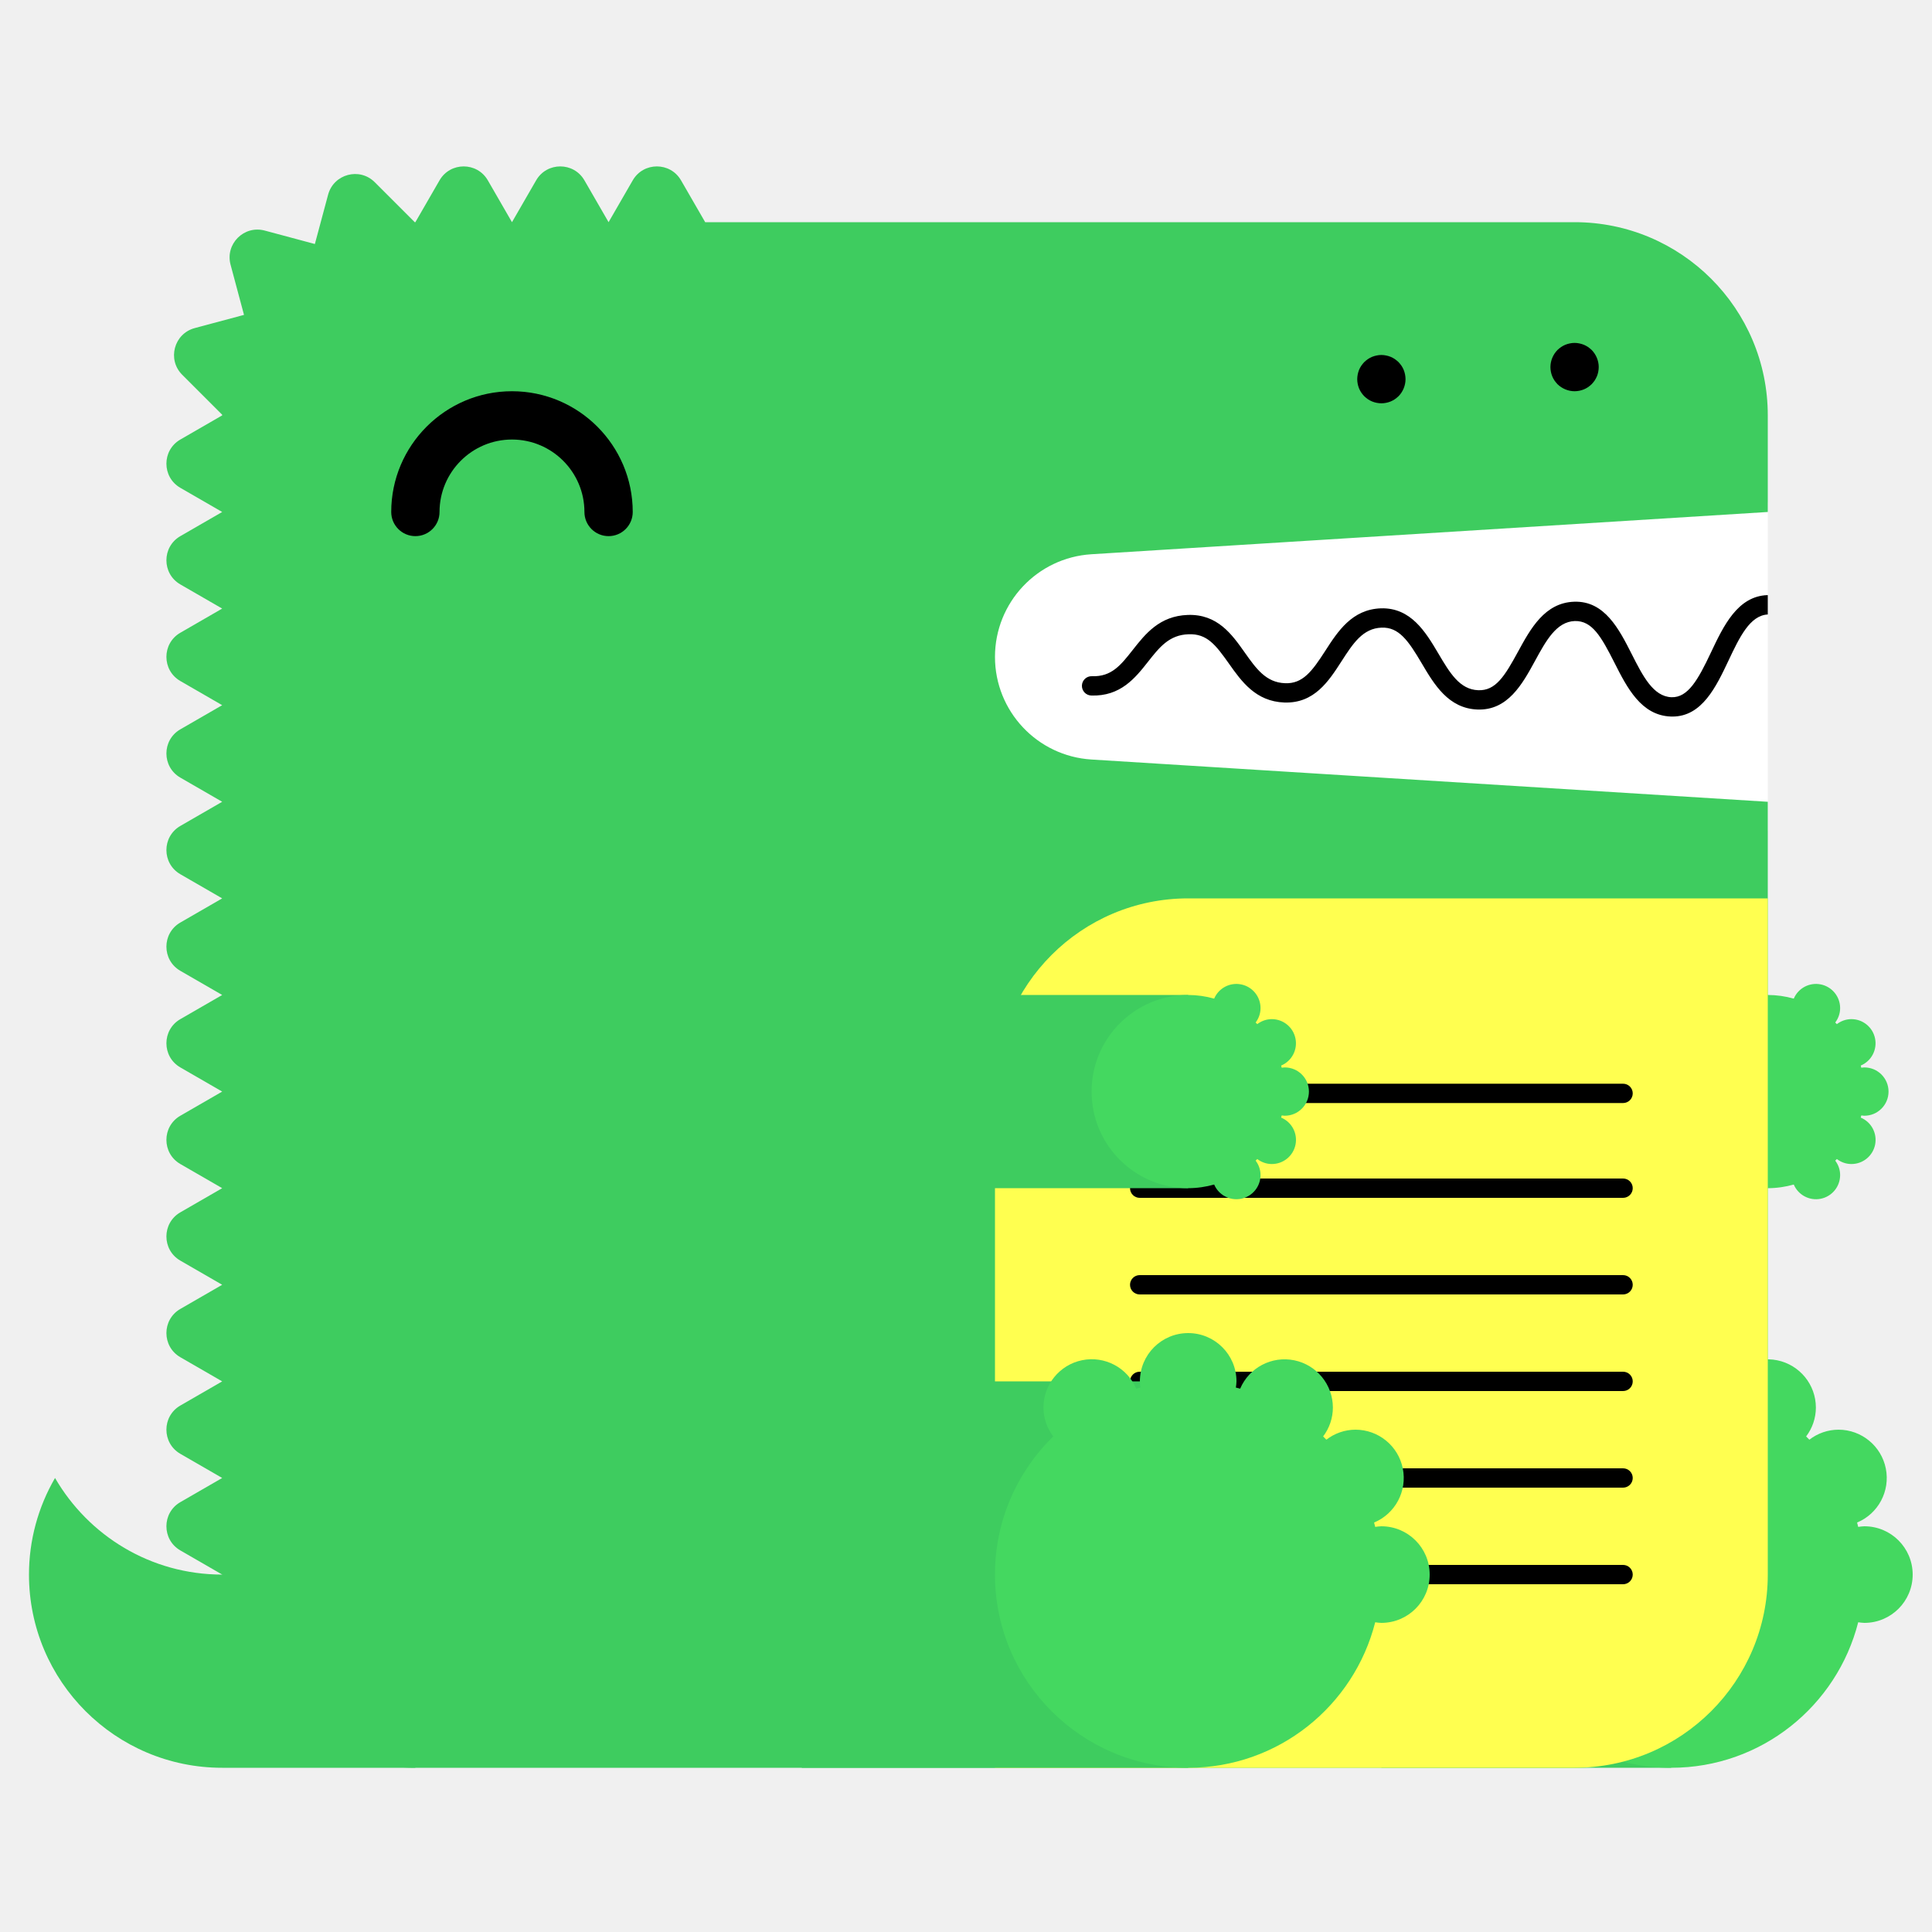
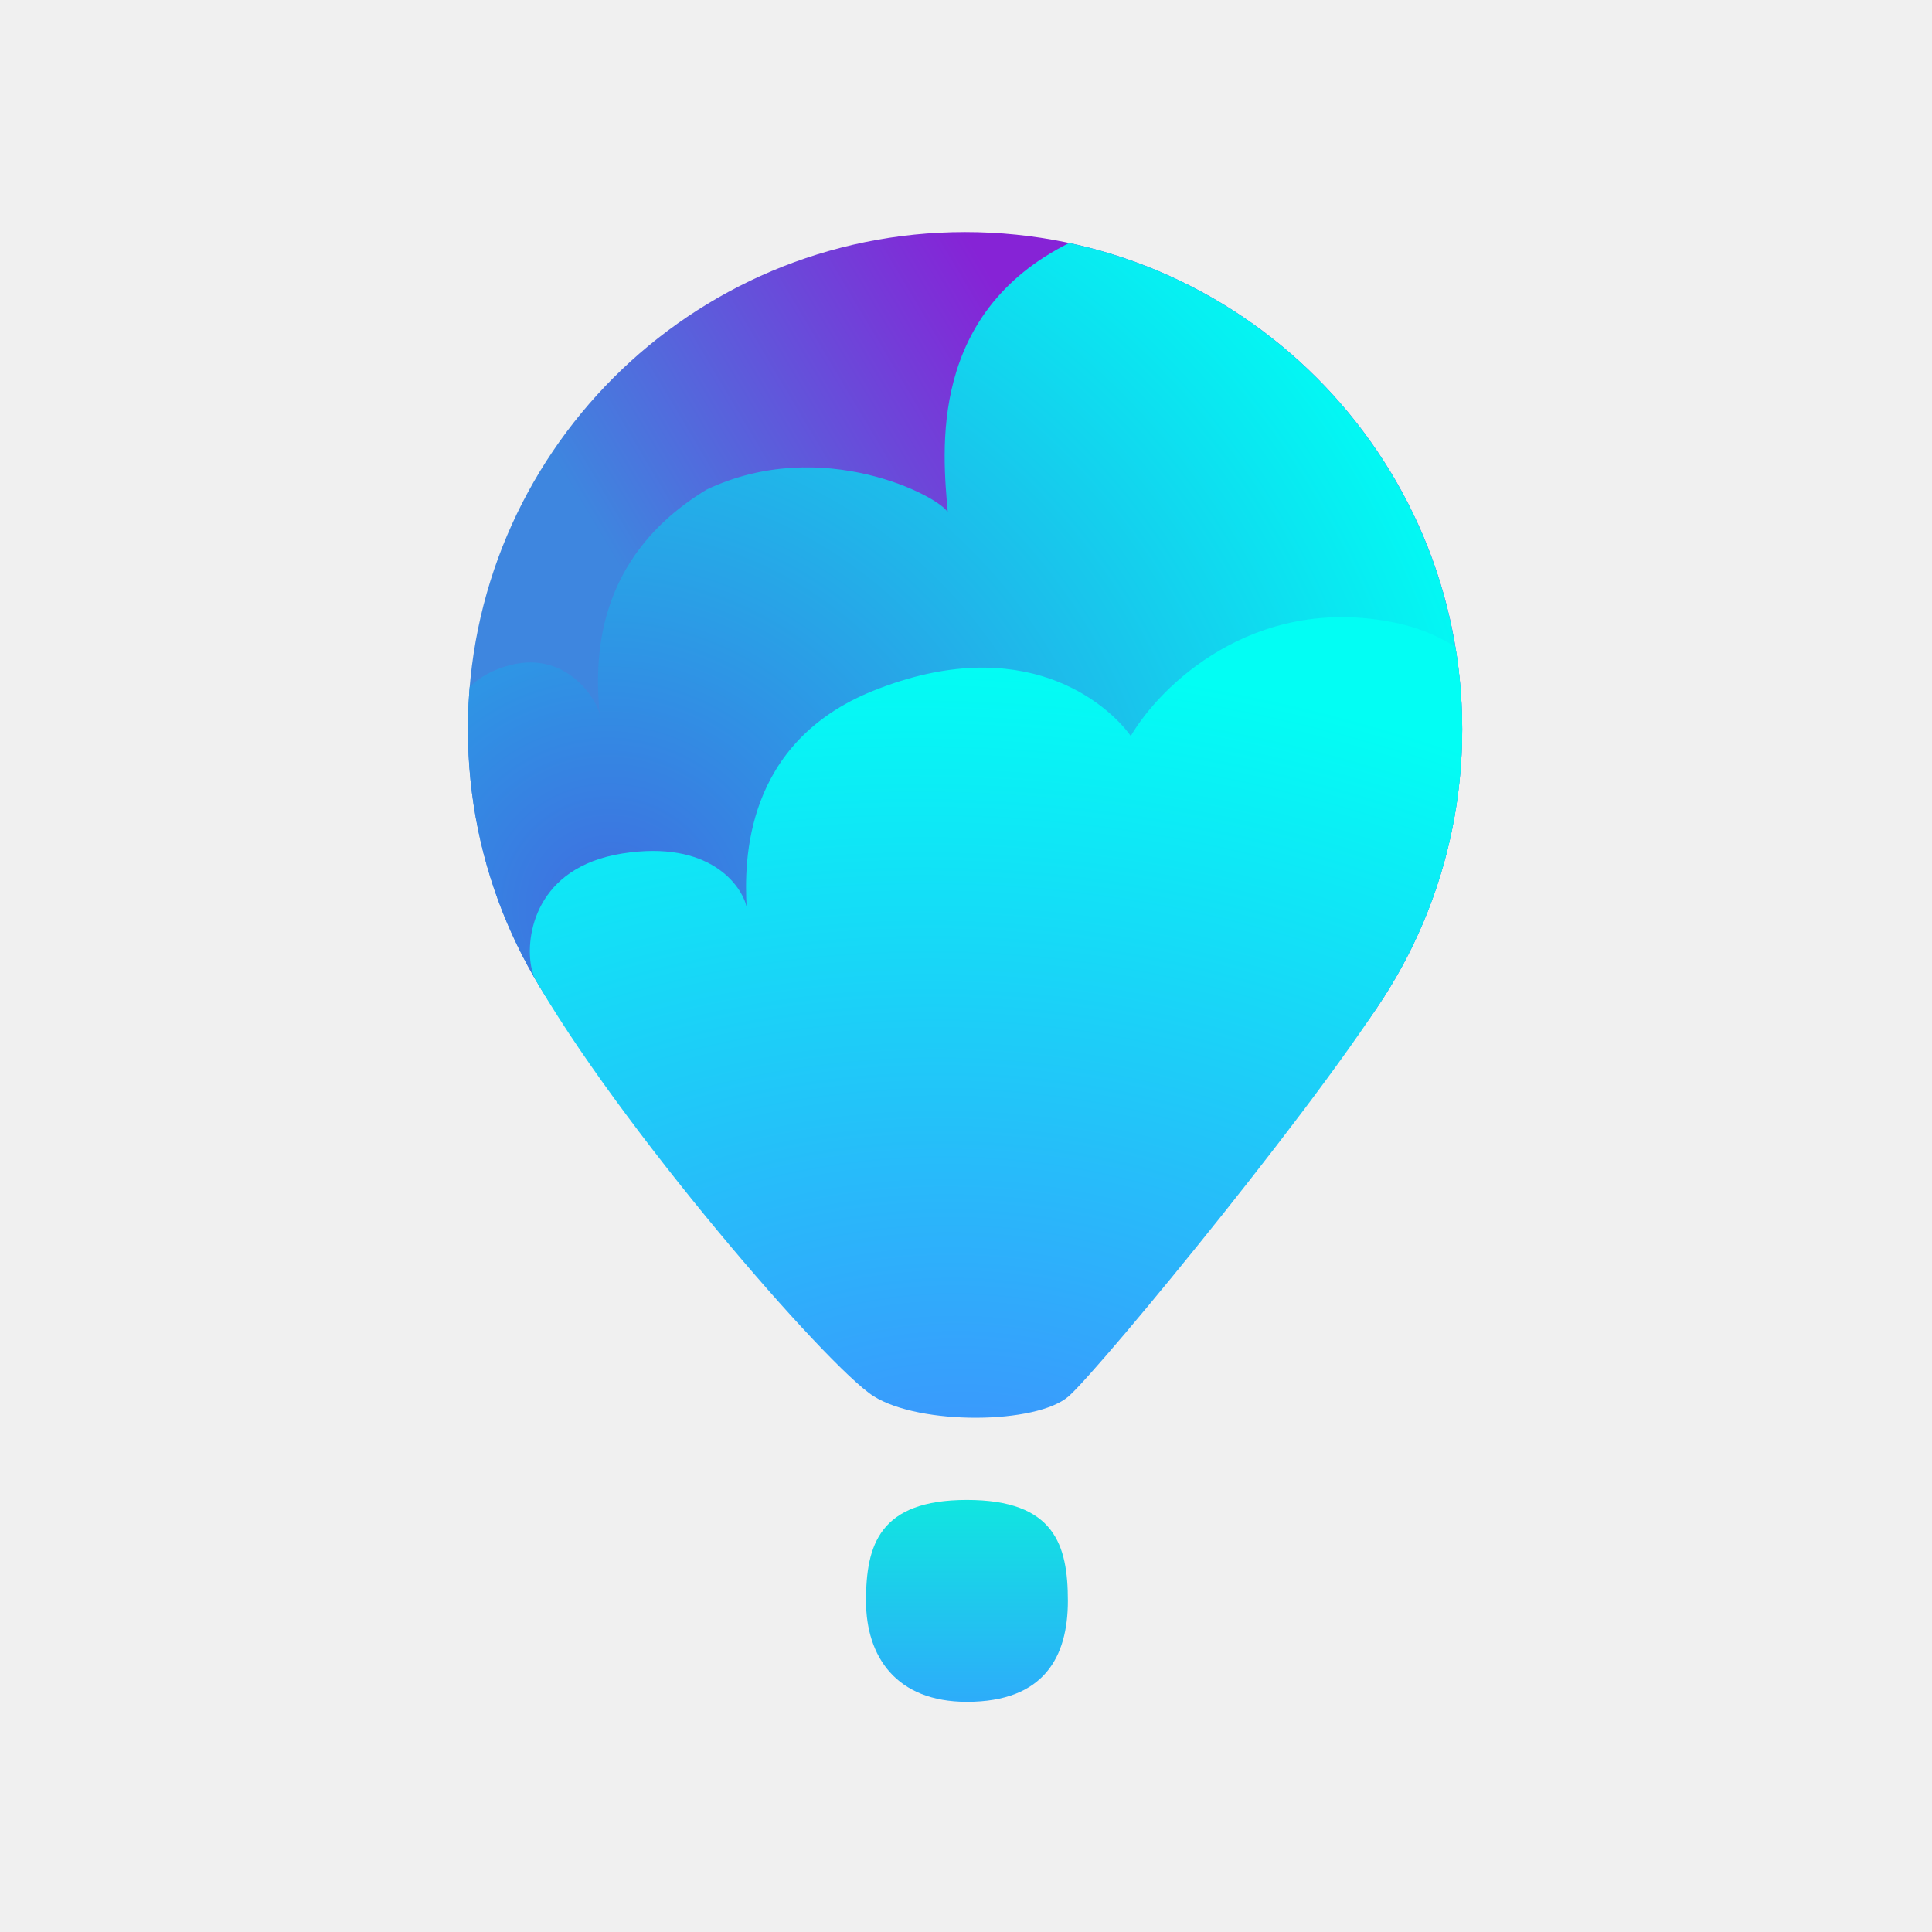
- <svg xmlns="http://www.w3.org/2000/svg" width="200" height="200" viewBox="0 0 200 200">
-   <g fill="none" fill-rule="evenodd">
-     <path fill="#FFF" d="M99 52h84v34H99z" />
-     <path d="M23 163c-7.398 0-13.843-4.027-17.303-10A19.886 19.886 0 0 0 3 163c0 11.046 8.954 20 20 20h20v-20H23z" fill="#3ECC5F" />
-     <path d="M112.98 57.376L183 53V43c0-11.046-8.954-20-20-20H73l-2.5-4.33c-1.112-1.925-3.889-1.925-5 0L63 23l-2.5-4.33c-1.111-1.925-3.889-1.925-5 0L53 23l-2.5-4.33c-1.111-1.925-3.889-1.925-5 0L43 23c-.022 0-.042.003-.065.003l-4.142-4.141c-1.57-1.571-4.252-.853-4.828 1.294l-1.369 5.104-5.192-1.392c-2.148-.575-4.111 1.389-3.535 3.536l1.39 5.193-5.102 1.367c-2.148.576-2.867 3.259-1.296 4.83l4.142 4.142c0 .021-.003.042-.003.064l-4.33 2.5c-1.925 1.111-1.925 3.889 0 5L23 53l-4.33 2.5c-1.925 1.111-1.925 3.889 0 5L23 63l-4.33 2.5c-1.925 1.111-1.925 3.889 0 5L23 73l-4.33 2.5c-1.925 1.111-1.925 3.889 0 5L23 83l-4.33 2.5c-1.925 1.111-1.925 3.889 0 5L23 93l-4.33 2.5c-1.925 1.111-1.925 3.889 0 5L23 103l-4.33 2.5c-1.925 1.111-1.925 3.889 0 5L23 113l-4.33 2.5c-1.925 1.111-1.925 3.889 0 5L23 123l-4.33 2.5c-1.925 1.111-1.925 3.889 0 5L23 133l-4.33 2.5c-1.925 1.111-1.925 3.889 0 5L23 143l-4.33 2.5c-1.925 1.111-1.925 3.889 0 5L23 153l-4.33 2.5c-1.925 1.111-1.925 3.889 0 5L23 163c0 11.046 8.954 20 20 20h120c11.046 0 20-8.954 20-20V83l-70.02-4.376A10.645 10.645 0 0 1 103 68c0-5.621 4.37-10.273 9.98-10.624" fill="#3ECC5F" />
-     <path fill="#3ECC5F" d="M143 183h30v-40h-30z" />
-     <path d="M193 158c-.219 0-.428.037-.639.064-.038-.15-.074-.301-.116-.451A5 5 0 0 0 190.32 148a4.96 4.96 0 0 0-3.016 1.036 26.531 26.531 0 0 0-.335-.336 4.955 4.955 0 0 0 1.011-2.987 5 5 0 0 0-9.599-1.959c-.148-.042-.297-.077-.445-.115.027-.211.064-.42.064-.639a5 5 0 0 0-5-5 5 5 0 0 0-5 5c0 .219.037.428.064.639-.148.038-.297.073-.445.115a4.998 4.998 0 0 0-9.599 1.959c0 1.125.384 2.151 1.011 2.987-3.717 3.632-6.031 8.693-6.031 14.3 0 11.046 8.954 20 20 20 9.339 0 17.16-6.41 19.361-15.064.211.027.42.064.639.064a5 5 0 0 0 5-5 5 5 0 0 0-5-5" fill="#44D860" />
-     <path fill="#3ECC5F" d="M153 123h30v-20h-30z" />
-     <path d="M193 115.5a2.5 2.5 0 1 0 0-5c-.109 0-.214.019-.319.032-.02-.075-.037-.15-.058-.225a2.501 2.501 0 0 0-.963-4.807c-.569 0-1.088.197-1.508.518a6.653 6.653 0 0 0-.168-.168c.314-.417.506-.931.506-1.494a2.5 2.5 0 0 0-4.8-.979A9.987 9.987 0 0 0 183 103c-5.522 0-10 4.478-10 10s4.478 10 10 10c.934 0 1.833-.138 2.69-.377a2.5 2.5 0 0 0 4.8-.979c0-.563-.192-1.077-.506-1.494.057-.055.113-.111.168-.168.42.321.939.518 1.508.518a2.5 2.5 0 0 0 .963-4.807c.021-.074.038-.15.058-.225.105.013.21.032.319.032" fill="#44D860" />
-     <path d="M63 55.5a2.5 2.5 0 0 1-2.5-2.5c0-4.136-3.364-7.5-7.5-7.5s-7.5 3.364-7.5 7.5a2.5 2.5 0 1 1-5 0c0-6.893 5.607-12.5 12.5-12.5S65.5 46.107 65.5 53a2.5 2.5 0 0 1-2.5 2.5" fill="#000" />
-     <path d="M103 183h60c11.046 0 20-8.954 20-20V93h-60c-11.046 0-20 8.954-20 20v70z" fill="#FFFF50" />
-     <path d="M168.02 124h-50.04a1 1 0 1 1 0-2h50.04a1 1 0 1 1 0 2m0 20h-50.04a1 1 0 1 1 0-2h50.04a1 1 0 1 1 0 2m0 20h-50.04a1 1 0 1 1 0-2h50.04a1 1 0 1 1 0 2m0-49.814h-50.04a1 1 0 1 1 0-2h50.04a1 1 0 1 1 0 2m0 19.814h-50.04a1 1 0 1 1 0-2h50.04a1 1 0 1 1 0 2m0 20h-50.04a1 1 0 1 1 0-2h50.04a1 1 0 1 1 0 2M183 61.611c-.012 0-.022-.006-.034-.005-3.09.105-4.552 3.196-5.842 5.923-1.346 2.85-2.387 4.703-4.093 4.647-1.889-.068-2.969-2.202-4.113-4.46-1.314-2.594-2.814-5.536-5.963-5.426-3.046.104-4.513 2.794-5.807 5.167-1.377 2.528-2.314 4.065-4.121 3.994-1.927-.07-2.951-1.805-4.136-3.813-1.321-2.236-2.848-4.75-5.936-4.664-2.994.103-4.465 2.385-5.763 4.4-1.373 2.13-2.335 3.428-4.165 3.351-1.973-.07-2.992-1.51-4.171-3.177-1.324-1.873-2.816-3.993-5.895-3.89-2.928.1-4.399 1.97-5.696 3.618-1.232 1.564-2.194 2.802-4.229 2.724a1 1 0 0 0-.072 2c3.017.101 4.545-1.8 5.872-3.487 1.177-1.496 2.193-2.787 4.193-2.855 1.926-.082 2.829 1.115 4.195 3.045 1.297 1.834 2.769 3.914 5.731 4.021 3.103.104 4.596-2.215 5.918-4.267 1.182-1.834 2.202-3.417 4.15-3.484 1.793-.067 2.769 1.35 4.145 3.681 1.297 2.197 2.766 4.686 5.787 4.796 3.125.108 4.634-2.62 5.949-5.035 1.139-2.088 2.214-4.06 4.119-4.126 1.793-.042 2.728 1.595 4.111 4.33 1.292 2.553 2.757 5.445 5.825 5.556l.169.003c3.064 0 4.518-3.075 5.805-5.794 1.139-2.41 2.217-4.68 4.067-4.773v-2z" fill="#000" />
-     <path fill="#3ECC5F" d="M83 183h40v-40H83z" />
-     <path d="M143 158c-.219 0-.428.037-.639.064-.038-.15-.074-.301-.116-.451A5 5 0 0 0 140.32 148a4.96 4.96 0 0 0-3.016 1.036 26.531 26.531 0 0 0-.335-.336 4.955 4.955 0 0 0 1.011-2.987 5 5 0 0 0-9.599-1.959c-.148-.042-.297-.077-.445-.115.027-.211.064-.42.064-.639a5 5 0 0 0-5-5 5 5 0 0 0-5 5c0 .219.037.428.064.639-.148.038-.297.073-.445.115a4.998 4.998 0 0 0-9.599 1.959c0 1.125.384 2.151 1.011 2.987-3.717 3.632-6.031 8.693-6.031 14.3 0 11.046 8.954 20 20 20 9.339 0 17.16-6.41 19.361-15.064.211.027.42.064.639.064a5 5 0 0 0 5-5 5 5 0 0 0-5-5" fill="#44D860" />
-     <path fill="#3ECC5F" d="M83 123h40v-20H83z" />
-     <path d="M133 115.5a2.5 2.5 0 1 0 0-5c-.109 0-.214.019-.319.032-.02-.075-.037-.15-.058-.225a2.501 2.501 0 0 0-.963-4.807c-.569 0-1.088.197-1.508.518a6.653 6.653 0 0 0-.168-.168c.314-.417.506-.931.506-1.494a2.5 2.5 0 0 0-4.8-.979A9.987 9.987 0 0 0 123 103c-5.522 0-10 4.478-10 10s4.478 10 10 10c.934 0 1.833-.138 2.69-.377a2.5 2.5 0 0 0 4.8-.979c0-.563-.192-1.077-.506-1.494.057-.055.113-.111.168-.168.42.321.939.518 1.508.518a2.5 2.5 0 0 0 .963-4.807c.021-.074.038-.15.058-.225.105.013.21.032.319.032" fill="#44D860" />
-     <path d="M143 41.75c-.16 0-.33-.02-.49-.05a2.52 2.52 0 0 1-.47-.14c-.15-.06-.29-.14-.431-.23-.13-.09-.259-.2-.38-.31-.109-.12-.219-.24-.309-.38s-.17-.28-.231-.43a2.619 2.619 0 0 1-.189-.96c0-.16.02-.33.05-.49.03-.16.08-.31.139-.47.061-.15.141-.29.231-.43.09-.13.2-.26.309-.38.121-.11.25-.22.38-.31.141-.09.281-.17.431-.23.149-.06.31-.11.47-.14.32-.07.65-.07.98 0 .159.03.32.08.47.14.149.06.29.14.43.23.13.09.259.2.38.31.11.12.22.25.31.38.09.14.17.28.23.43.06.16.11.31.14.47.029.16.05.33.05.49 0 .66-.271 1.31-.73 1.77-.121.11-.25.22-.38.31-.14.09-.281.17-.43.23a2.565 2.565 0 0 1-.96.19m20-1.25c-.66 0-1.3-.27-1.771-.73a3.802 3.802 0 0 1-.309-.38c-.09-.14-.17-.28-.231-.43a2.619 2.619 0 0 1-.189-.96c0-.66.27-1.3.729-1.77.121-.11.25-.22.38-.31.141-.09.281-.17.431-.23.149-.06.31-.11.47-.14.32-.07.66-.07.98 0 .159.03.32.08.47.14.149.06.29.14.43.23.13.09.259.2.38.31.459.47.73 1.11.73 1.77 0 .16-.021.33-.05.49-.03.16-.08.32-.14.47-.07.15-.14.29-.23.43-.09.13-.2.26-.31.38-.121.11-.25.22-.38.31-.14.09-.281.17-.43.23a2.565 2.565 0 0 1-.96.19" fill="#000" />
+ <svg xmlns="http://www.w3.org/2000/svg" width="1024" height="1024" viewBox="0 0 1024 1024" fill="none">
+   <path d="M511.5 650C657.027 650 775 532.027 775 386.5C775 240.973 657.027 123 511.5 123C365.973 123 248 240.973 248 386.5C248 532.027 365.973 650 511.5 650Z" fill="url(#paint0_linear_306_2)" />
+   <mask id="mask0_306_2" style="mask-type:alpha" maskUnits="userSpaceOnUse" x="248" y="123" width="527" height="527">
+     <path d="M511.5 650C657.027 650 775 532.027 775 386.5C775 240.973 657.027 123 511.5 123C365.973 123 248 240.973 248 386.5C248 532.027 365.973 650 511.5 650Z" fill="#C4C4C4" />
+   </mask>
+   <g mask="url(#mask0_306_2)">
+     <path d="M270.5 352.5C233.661 361.939 233.568 398.184 234.5 407.5L229.635 710.286H791.768L830.495 342.583L766 153C745.457 137.937 654.143 97.754 571.5 126.5C490.606 163.437 499.789 240.643 502.317 271.518C498.059 263.267 435.824 230.435 374.5 259.5C314.367 296 315.206 350.834 317.867 378.914C316.936 371.994 301 344.685 270.5 352.5Z" fill="url(#paint1_radial_306_2)" />
  </g>
+   <mask id="mask1_306_2" style="mask-type:alpha" maskUnits="userSpaceOnUse" x="248" y="123" width="527" height="629">
+     <path d="M775 386.5C775 433.364 762.766 477.37 741.317 515.5C710.029 571.122 583.5 725 566.5 740C549.5 755 487.5 755.5 463 740C438.5 724.5 326.839 595.774 281.683 515.5C260.234 477.37 248 433.364 248 386.5C248 240.973 365.973 123 511.5 123C657.027 123 775 240.973 775 386.5Z" fill="#040404" />
+   </mask>
+   <g mask="url(#mask1_306_2)">
+     <path d="M329.845 452.375C283.533 459.721 278.476 496.558 281.536 512.261L395.72 968L658.421 709.088L818.118 465.151C822.51 426.158 812.689 344.5 738.27 329.808C663.851 315.115 614.638 363.876 599.333 390.093C587.09 373.059 542.641 334.05 462.792 366.139C394.442 393.607 394.389 456.367 395.72 480.721C393.191 469.409 376.157 445.029 329.845 452.375Z" fill="url(#paint2_radial_306_2)" />
+   </g>
+   <path d="M565.997 848.498C565.997 878.045 553.5 901.997 512.498 901.997C475 901.997 459 878.045 459 848.498C459 818.952 465.997 795 512.498 795C559 795 565.997 818.952 565.997 848.498Z" fill="url(#paint3_linear_306_2)" />
+   <defs>
+     <linearGradient id="paint0_linear_306_2" x1="596.139" y1="123" x2="296.708" y2="301.861" gradientUnits="userSpaceOnUse">
+       <stop offset="0.208" stop-color="#8623D6" />
+       <stop offset="0.922" stop-color="#3E86DF" />
+     </linearGradient>
+     <radialGradient id="paint1_radial_306_2" cx="0" cy="0" r="1" gradientUnits="userSpaceOnUse" gradientTransform="translate(325.852 481.52) rotate(-34.3783) scale(488.576 504.929)">
+       <stop stop-color="#406DDF" />
+       <stop offset="1" stop-color="#00FEF4" />
+     </radialGradient>
+     <radialGradient id="paint2_radial_306_2" cx="0" cy="0" r="1" gradientUnits="userSpaceOnUse" gradientTransform="translate(516.291 818.88) rotate(-84.4911) scale(474.094 667.958)">
+       <stop stop-color="#4389FE" />
+       <stop offset="0.984" stop-color="#02FEF4" />
+     </radialGradient>
+     <linearGradient id="paint3_linear_306_2" x1="512.498" y1="795" x2="512.498" y2="901.997" gradientUnits="userSpaceOnUse">
+       <stop stop-color="#10E6E0" />
+       <stop offset="1" stop-color="#2DACFA" />
+     </linearGradient>
+   </defs>
</svg>
